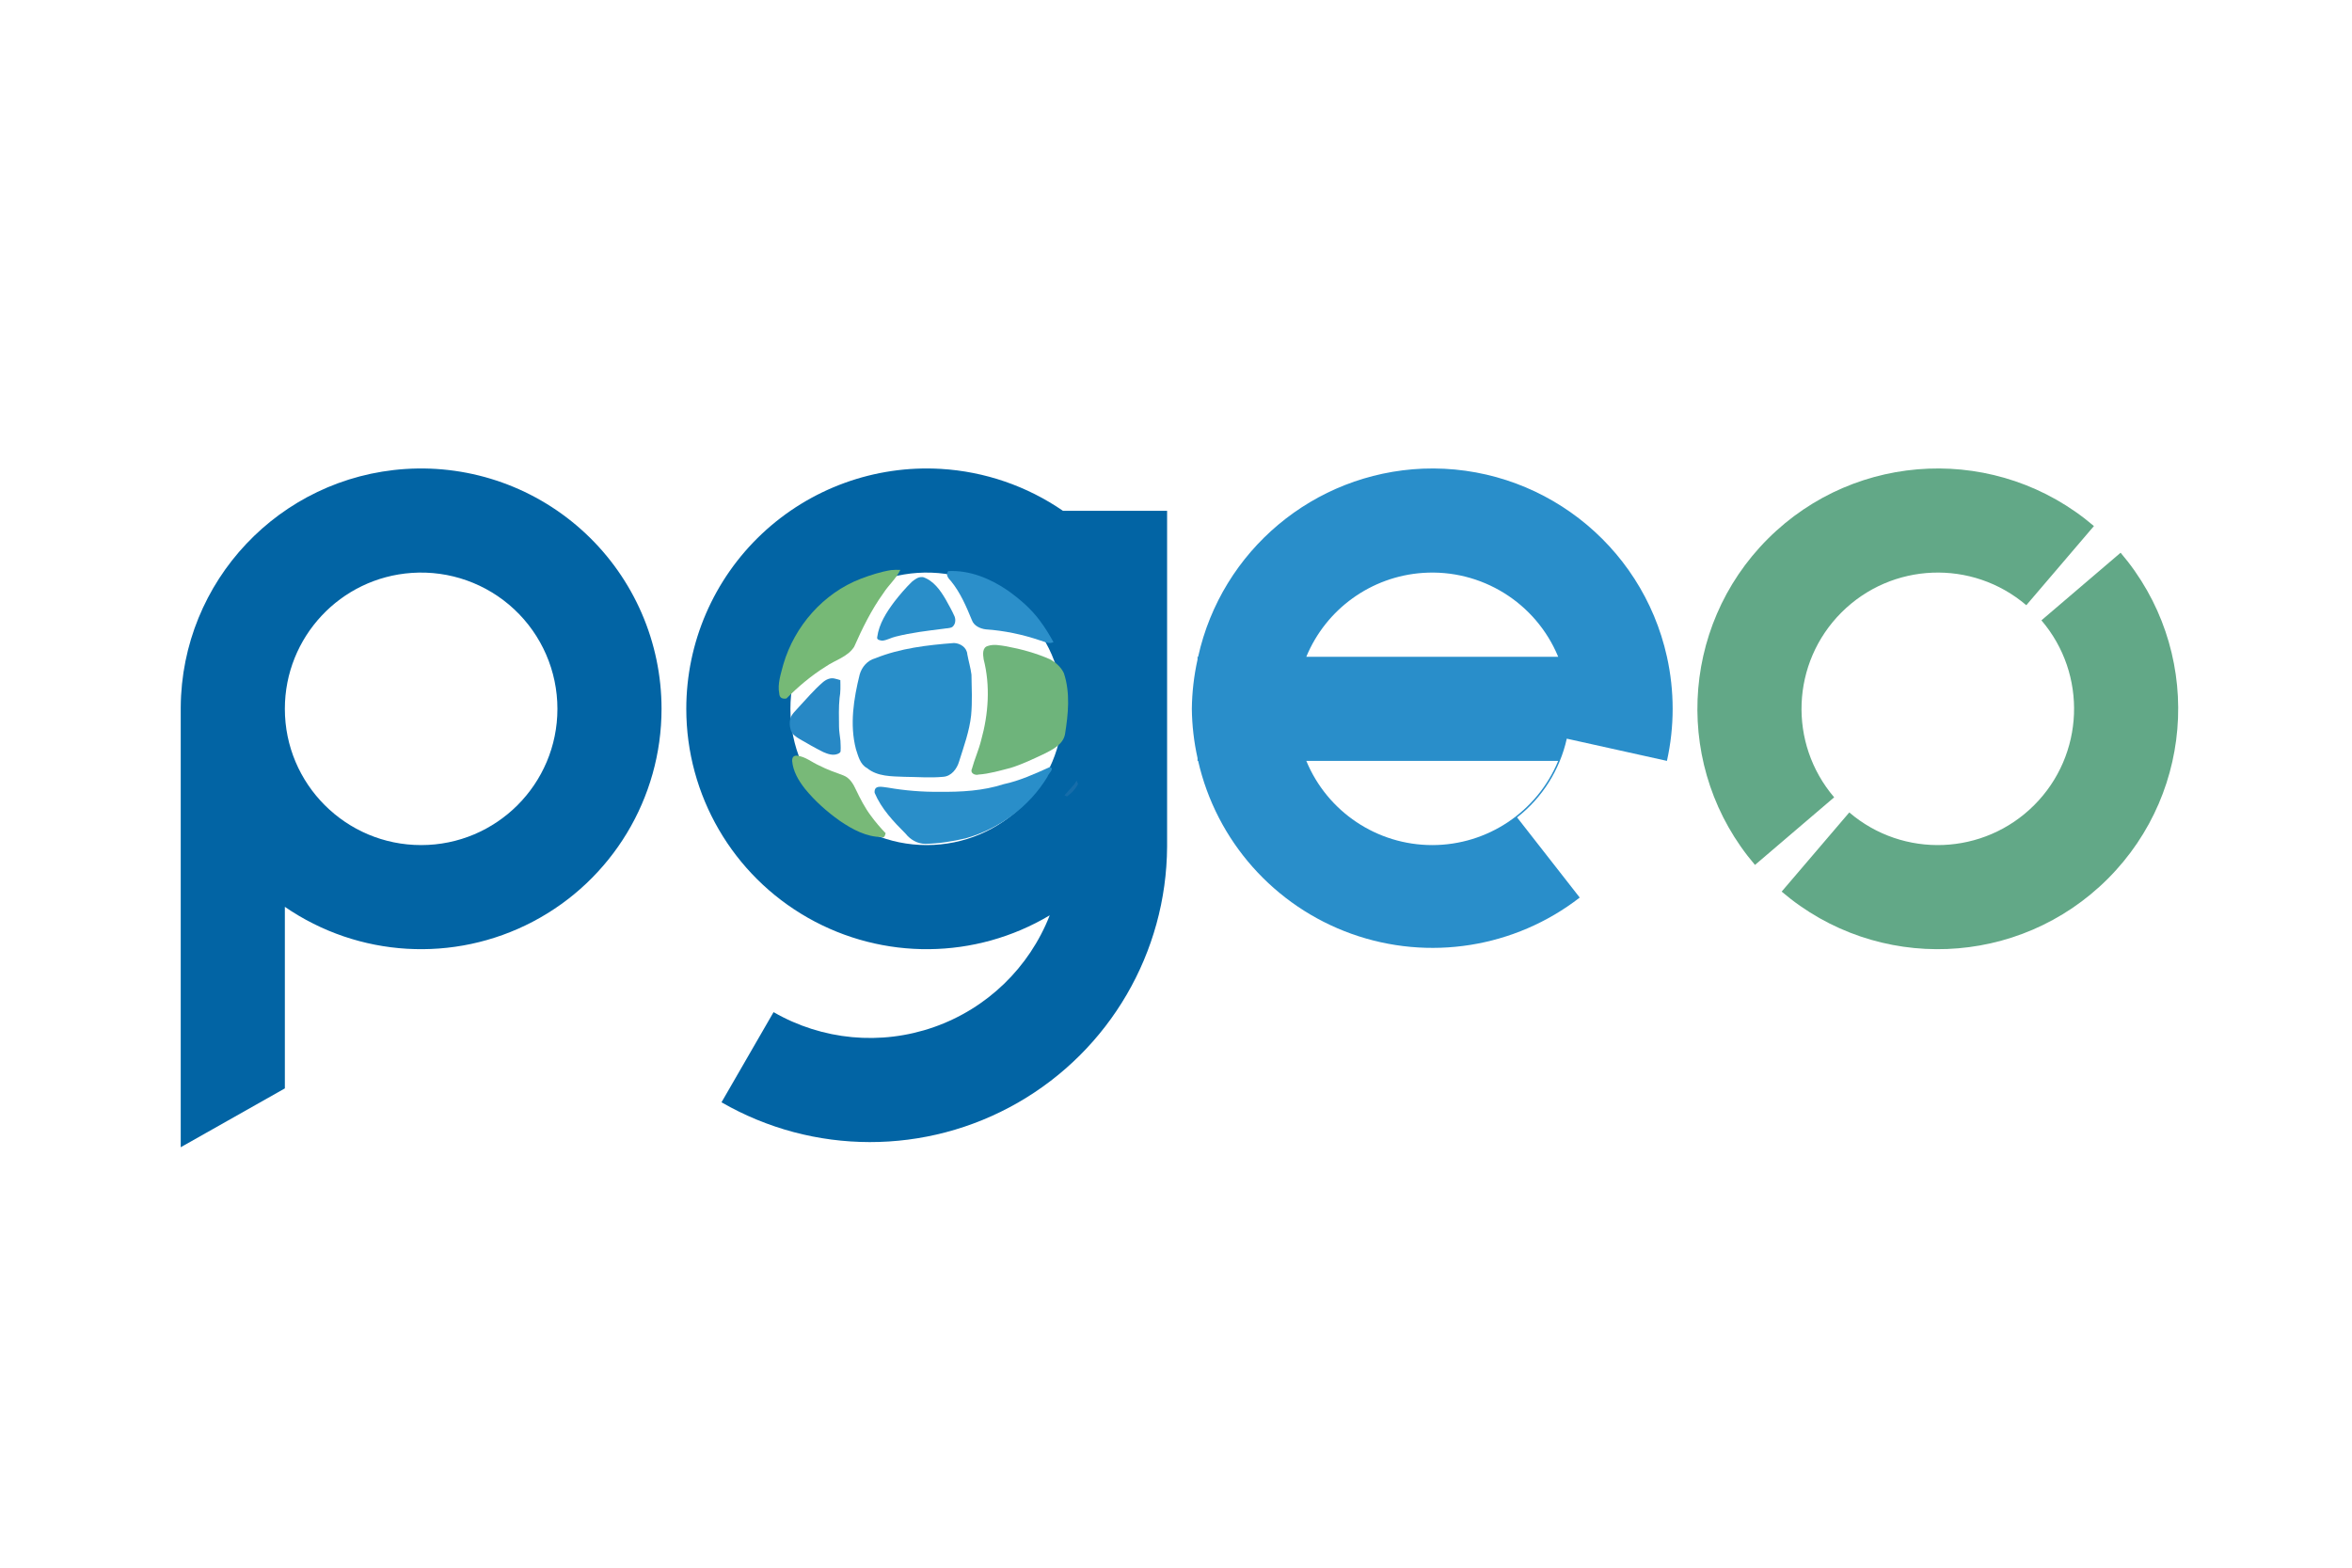
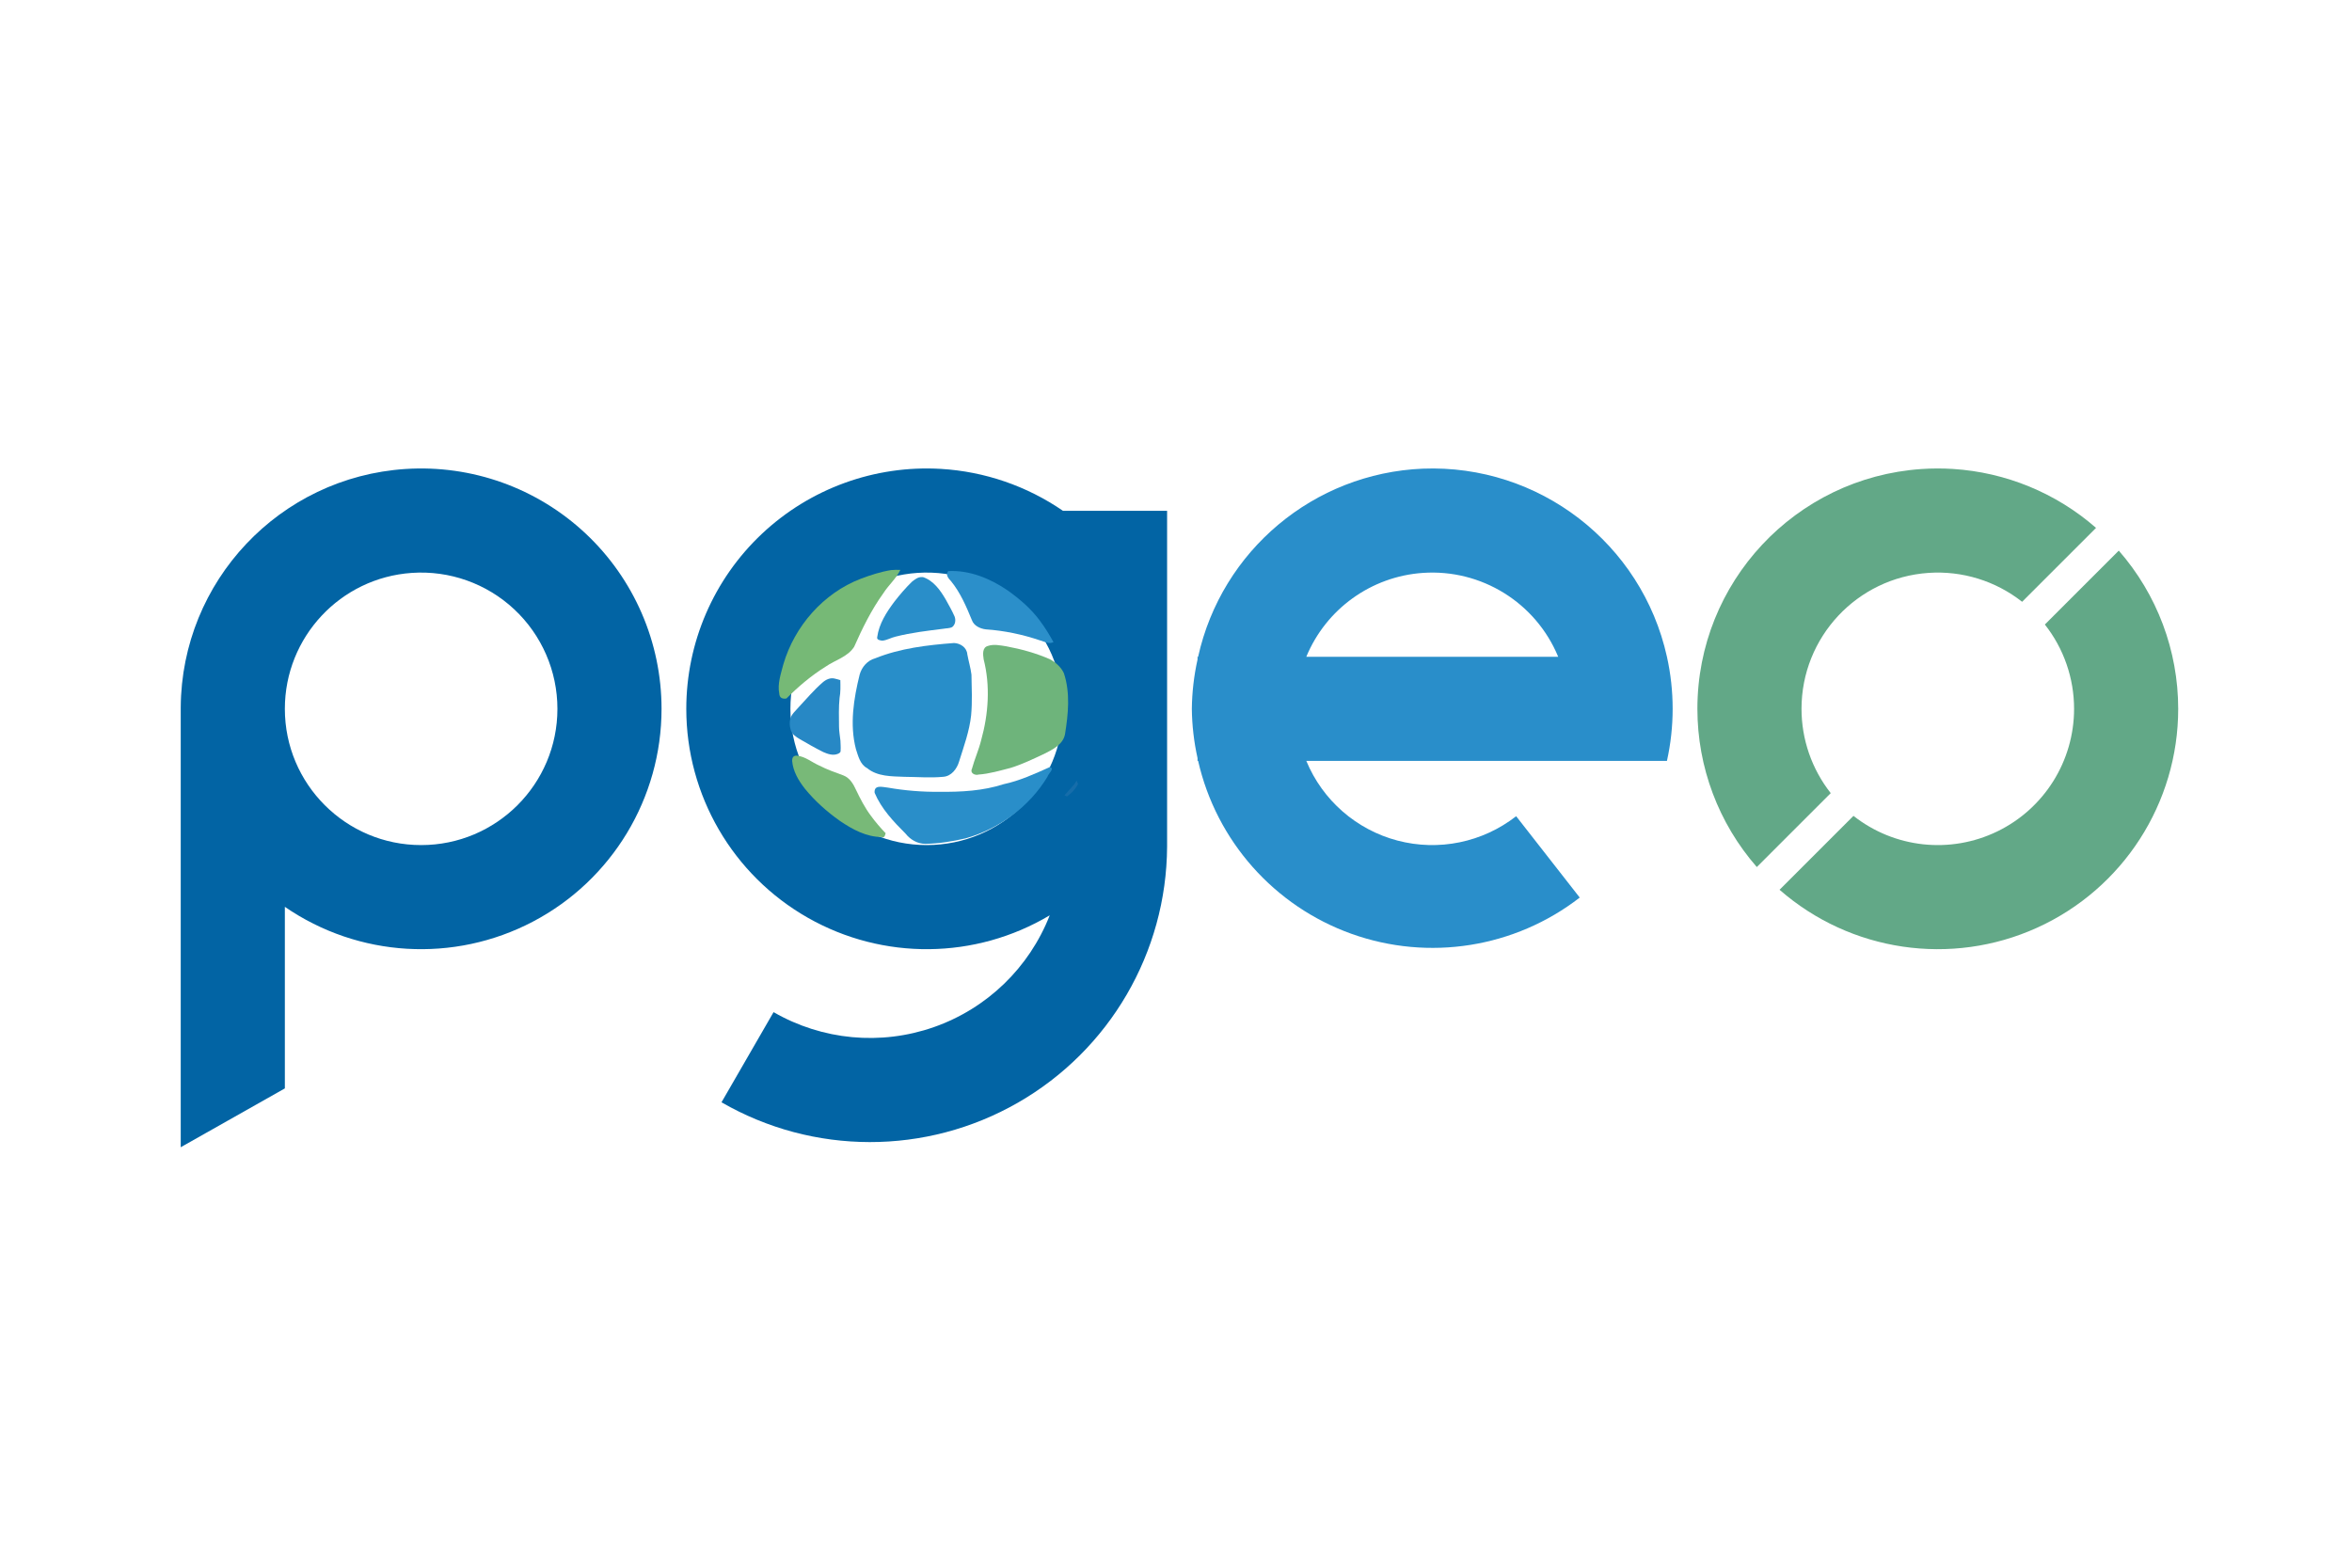
<svg xmlns="http://www.w3.org/2000/svg" viewBox="0 0 1536 1024" width="1536" height="1024" role="img" aria-label="pgeo">
  <path fill="#0264a4" fill-rule="evenodd" d="M 264.836 306.332 A 157 157 0 0 0 118.033 462 L 118.029 462 L 118.029 463 L 118.029 749.359 L 186.029 710.934 L 186.029 592.336 A 157 157 0 0 0 432.029 463 A 157 157 0 0 0 264.836 306.332 z M 268.957 374.207 A 89 89 0 0 1 364.029 463 A 89 89 0 0 1 186.029 463 A 89 89 0 0 1 268.957 374.207 z " />
  <path fill="#0264a4" fill-rule="evenodd" d="M 614.496 306.275 A 157 157 0 0 0 448.188 463 A 157 157 0 0 0 685.537 597.881 A 126 126 0 0 1 505.188 661.119 L 471.188 720.01 A 194 194 0 0 0 762.184 553 L 762.188 553 L 762.188 333.664 L 694.188 333.664 A 157 157 0 0 0 614.496 306.275 z M 599.113 374.207 A 89 89 0 0 1 694.188 463 A 89 89 0 0 1 516.188 463 A 89 89 0 0 1 599.113 374.207 z " />
  <g transform="translate(605.187,463.000) scale(0.8) translate(-646.505,-463.435)">
    <path d="m 668.785,409.707 c 5.208,0.165 10.49,3.677 10.88,9.214 1.012,5.567 2.692,11.011 3.388,16.618 0.203,11.068 0.748,22.189 -0.283,33.231 -1.391,12.933 -5.918,25.23 -9.783,37.569 -1.731,6.036 -6.293,12.136 -12.994,12.596 -10.542,1.017 -21.169,0.08 -31.742,0.013 -10.39,-0.445 -21.899,-0.098 -30.416,-7.123 -5.727,-3.005 -7.202,-9.823 -9.101,-15.5 -5.221,-20.066 -1.819,-41.184 3.07,-60.95 1.768,-6.131 6.343,-11.466 12.627,-13.174 20.433,-8.248 42.551,-10.83 64.353,-12.494 z" fill="#288ec9" />
    <path d="m 711.439,412.375 c 12.181,2.273 24.268,5.564 35.626,10.554 4.777,2.558 9.157,6.48 11.44,11.426 5.328,16.101 3.553,33.47 0.893,49.906 -1.679,8.453 -10.185,12.489 -17.141,16.011 -8.92,4.157 -17.838,8.492 -27.263,11.397 -8.632,2.196 -17.274,4.823 -26.196,5.441 -2.872,0.915 -7.097,-1.253 -5.382,-4.631 2.159,-7.951 5.613,-15.508 7.574,-23.532 C 696.939,467.577 698.524,444.637 693,423 c -0.567,-3.85 -1.335,-9.686 3.548,-10.934 4.833,-1.63 10.011,-0.41 14.892,0.309 z" fill="#6eb47b" />
    <path d="m 747,511 c 4.424,1.082 -1.36,5.422 -1.918,7.916 -14.746,24.426 -39.273,42.446 -66.615,50.235 -10.803,2.506 -21.866,4.342 -32.969,4.522 -6.402,0.01 -12.315,-3.363 -16.226,-8.32 C 619.398,555.49 609.5,545.04 604,532 c -0.627,-6.936 6.592,-4.64 10.832,-4.235 13.939,2.438 28.073,3.587 42.226,3.423 17.552,0.18 35.357,-0.765 52.178,-6.205 C 722.44,522.169 734.758,516.513 747,511 Z" fill="#298ec9" />
    <path d="m 625,350 c -3.412,7.159 -9.655,12.4 -13.882,19.052 -9.744,13.526 -17.122,28.56 -23.841,43.752 -5.299,8.282 -15.449,10.778 -23.148,16.112 C 552.378,436.221 541.764,445.226 532,455 c -3.039,0.502 -5.665,-0.297 -5.854,-4.028 -1.591,-8.057 1.364,-16.145 3.346,-23.882 9.113,-31.158 32.669,-58.113 63.133,-69.833 7.997,-3.034 16.23,-5.696 24.678,-7.082 C 619.859,349.904 622.434,349.908 625,350 Z" fill="#76b976" />
    <path d="m 664,351 c 17.504,-1.008 34.467,6.091 48.684,15.807 9.791,6.989 19.065,14.939 26.227,24.68 4.161,5.527 7.785,11.44 11.089,17.514 -3.723,1.79 -7.44,-0.434 -11.02,-1.464 -14.282,-4.839 -29.155,-7.956 -44.206,-8.988 -4.634,-0.569 -9.752,-2.882 -11.387,-7.584 -4.563,-11.072 -9.339,-22.319 -16.955,-31.69 -1.863,-2.022 -4.613,-4.929 -2.682,-7.775 0.083,-0.166 0.166,-0.332 0.249,-0.499 z" fill="#2b8fca" />
    <path d="m 540.523,501.656 c 6.821,0.66 12.169,5.398 18.25,8.078 6.356,3.288 13.128,5.618 19.814,8.103 5.101,1.98 7.988,6.875 10.146,11.607 3.536,7.391 7.281,14.722 12.22,21.297 3.659,5.04 7.732,9.771 12.046,14.26 -0.584,1.688 -0.729,4.005 -3.265,3.118 -12.537,-0.067 -23.959,-6.295 -34.064,-13.164 -10.638,-7.522 -20.491,-16.302 -28.703,-26.443 -5.093,-6.521 -9.552,-14.036 -10.281,-22.448 -0.073,-2.67 0.849,-4.548 3.836,-4.406 z" fill="#78b978" />
    <path d="m 643.438,355.875 c 8.643,2.825 14.176,10.725 18.569,18.222 2.53,4.598 5.176,9.163 7.279,13.973 1.099,2.929 0.643,6.559 -1.933,8.577 -2.05,1.127 -4.716,0.951 -7.039,1.386 -13.148,1.679 -26.382,3.163 -39.243,6.468 -3.645,0.832 -6.955,2.906 -10.693,3.283 -1.671,-0.127 -4.907,-0.614 -4.262,-2.938 1.466,-10.793 7.54,-20.258 13.94,-28.805 4.468,-5.746 9.219,-11.322 14.423,-16.402 2.407,-1.839 4.972,-4.024 8.223,-3.736 l 0.357,-0.014 z" fill="#298ec9" />
    <path d="m 576,440 c 0.108,4.881 0.264,9.79 -0.624,14.617 -0.795,7.753 -0.483,15.566 -0.44,23.346 0.013,3.859 0.757,7.656 1.154,11.473 0.053,2.633 0.345,5.292 0.135,7.917 0.21,1.651 -1.088,2.41 -2.48,2.929 -3.837,1.508 -8.047,0.024 -11.631,-1.535 -6.533,-3.245 -12.861,-6.899 -19.175,-10.548 -3.061,-1.847 -6.507,-3.949 -7.445,-7.667 -0.895,-2.84 -1.096,-6.017 -0.352,-8.925 1.031,-3.907 4.294,-6.469 6.801,-9.436 6.367,-6.803 12.393,-13.977 19.426,-20.114 2.741,-2.463 6.487,-4.326 10.233,-3.268 C 573.093,439.099 574.545,439.561 576,440 Z" fill="#2788c5" />
    <path d="m 0,0 c 0.33,0.99 0.66,1.98 1,3 -2.377,4.297 -5.034,7.136 -9,10 -0.66,-0.33 -1.32,-0.66 -2,-1 0.554,-0.615 1.109,-1.23 1.68,-1.863 C -7.234,8.924 -7.234,8.924 -6.125,7.688 -5.406,6.887 -4.686,6.086 -3.945,5.262 -1.884,2.958 -1.884,2.958 0,0 Z" transform="translate(769,522)" fill="#166daa" />
  </g>
-   <path fill="#298eca" fill-rule="evenodd" d="M 929.137 306.123 A 157 157 0 0 0 782.449 429 L 782.068 429 L 782.068 430.801 A 157 157 0 0 0 778.344 463 A 157 157 0 0 0 782.068 495.199 L 782.068 497 L 782.449 497 A 157 157 0 0 0 1031.662 586.283 L 990.752 533.922 A 90 90 0 0 0 1023.207 482.49 L 1088.617 497 A 157 157 0 0 0 1092.344 463 A 157 157 0 0 0 1088.617 429 A 157 157 0 0 0 929.137 306.123 z M 929.178 374.215 A 89 89 0 0 1 1017.594 429 L 853.094 429 A 89 89 0 0 1 929.178 374.215 z M 853.094 497 L 1017.594 497 A 89 89 0 0 1 853.094 497 z " />
-   <path fill="#62a887" fill-rule="evenodd" d="M 1384.884 361.037 A 157 157 0 0 1 1163.537 582.384 L 1207.699 530.676 A 89 89 0 0 0 1333.176 405.199 Z M 1146.116 564.963 A 157 157 0 0 1 1367.463 343.616 L 1323.301 395.324 A 89 89 0 0 0 1197.824 520.801 Z" />
+   <path fill="#298eca" fill-rule="evenodd" d="M 929.137 306.123 A 157 157 0 0 0 782.449 429 L 782.068 429 L 782.068 430.801 A 157 157 0 0 0 778.344 463 A 157 157 0 0 0 782.068 495.199 L 782.068 497 L 782.449 497 A 157 157 0 0 0 1031.662 586.283 L 990.139 533.135 A 89 89 0 0 1 853.094 497 L 961.906 497 L 1017.594 497 L 1088.617 497 A 157 157 0 0 0 1092.344 463 A 157 157 0 0 0 1088.617 429 A 157 157 0 0 0 929.137 306.123 z M 929.178 374.215 A 89 89 0 0 1 1017.594 429 L 853.094 429 A 89 89 0 0 1 929.178 374.215 z " />
+   <path fill="#62a887" fill-rule="evenodd" d="M 1275.357 306.309 A 157 157 0 0 0 1254.785 306.365 A 157 157 0 0 0 1108.5 463 A 157 157 0 0 0 1147.309 566.342 L 1195.582 518.068 A 89 89 0 0 1 1176.5 463 A 89 89 0 0 1 1259.426 374.207 A 89 89 0 0 1 1320.568 393.082 L 1368.842 344.809 A 157 157 0 0 0 1275.357 306.309 z M 1383.691 359.658 L 1335.418 407.932 A 89 89 0 0 1 1354.5 463 A 89 89 0 0 1 1210.432 532.918 L 1162.158 581.191 A 157 157 0 0 0 1422.5 463 A 157 157 0 0 0 1383.691 359.658 z " />
</svg>
